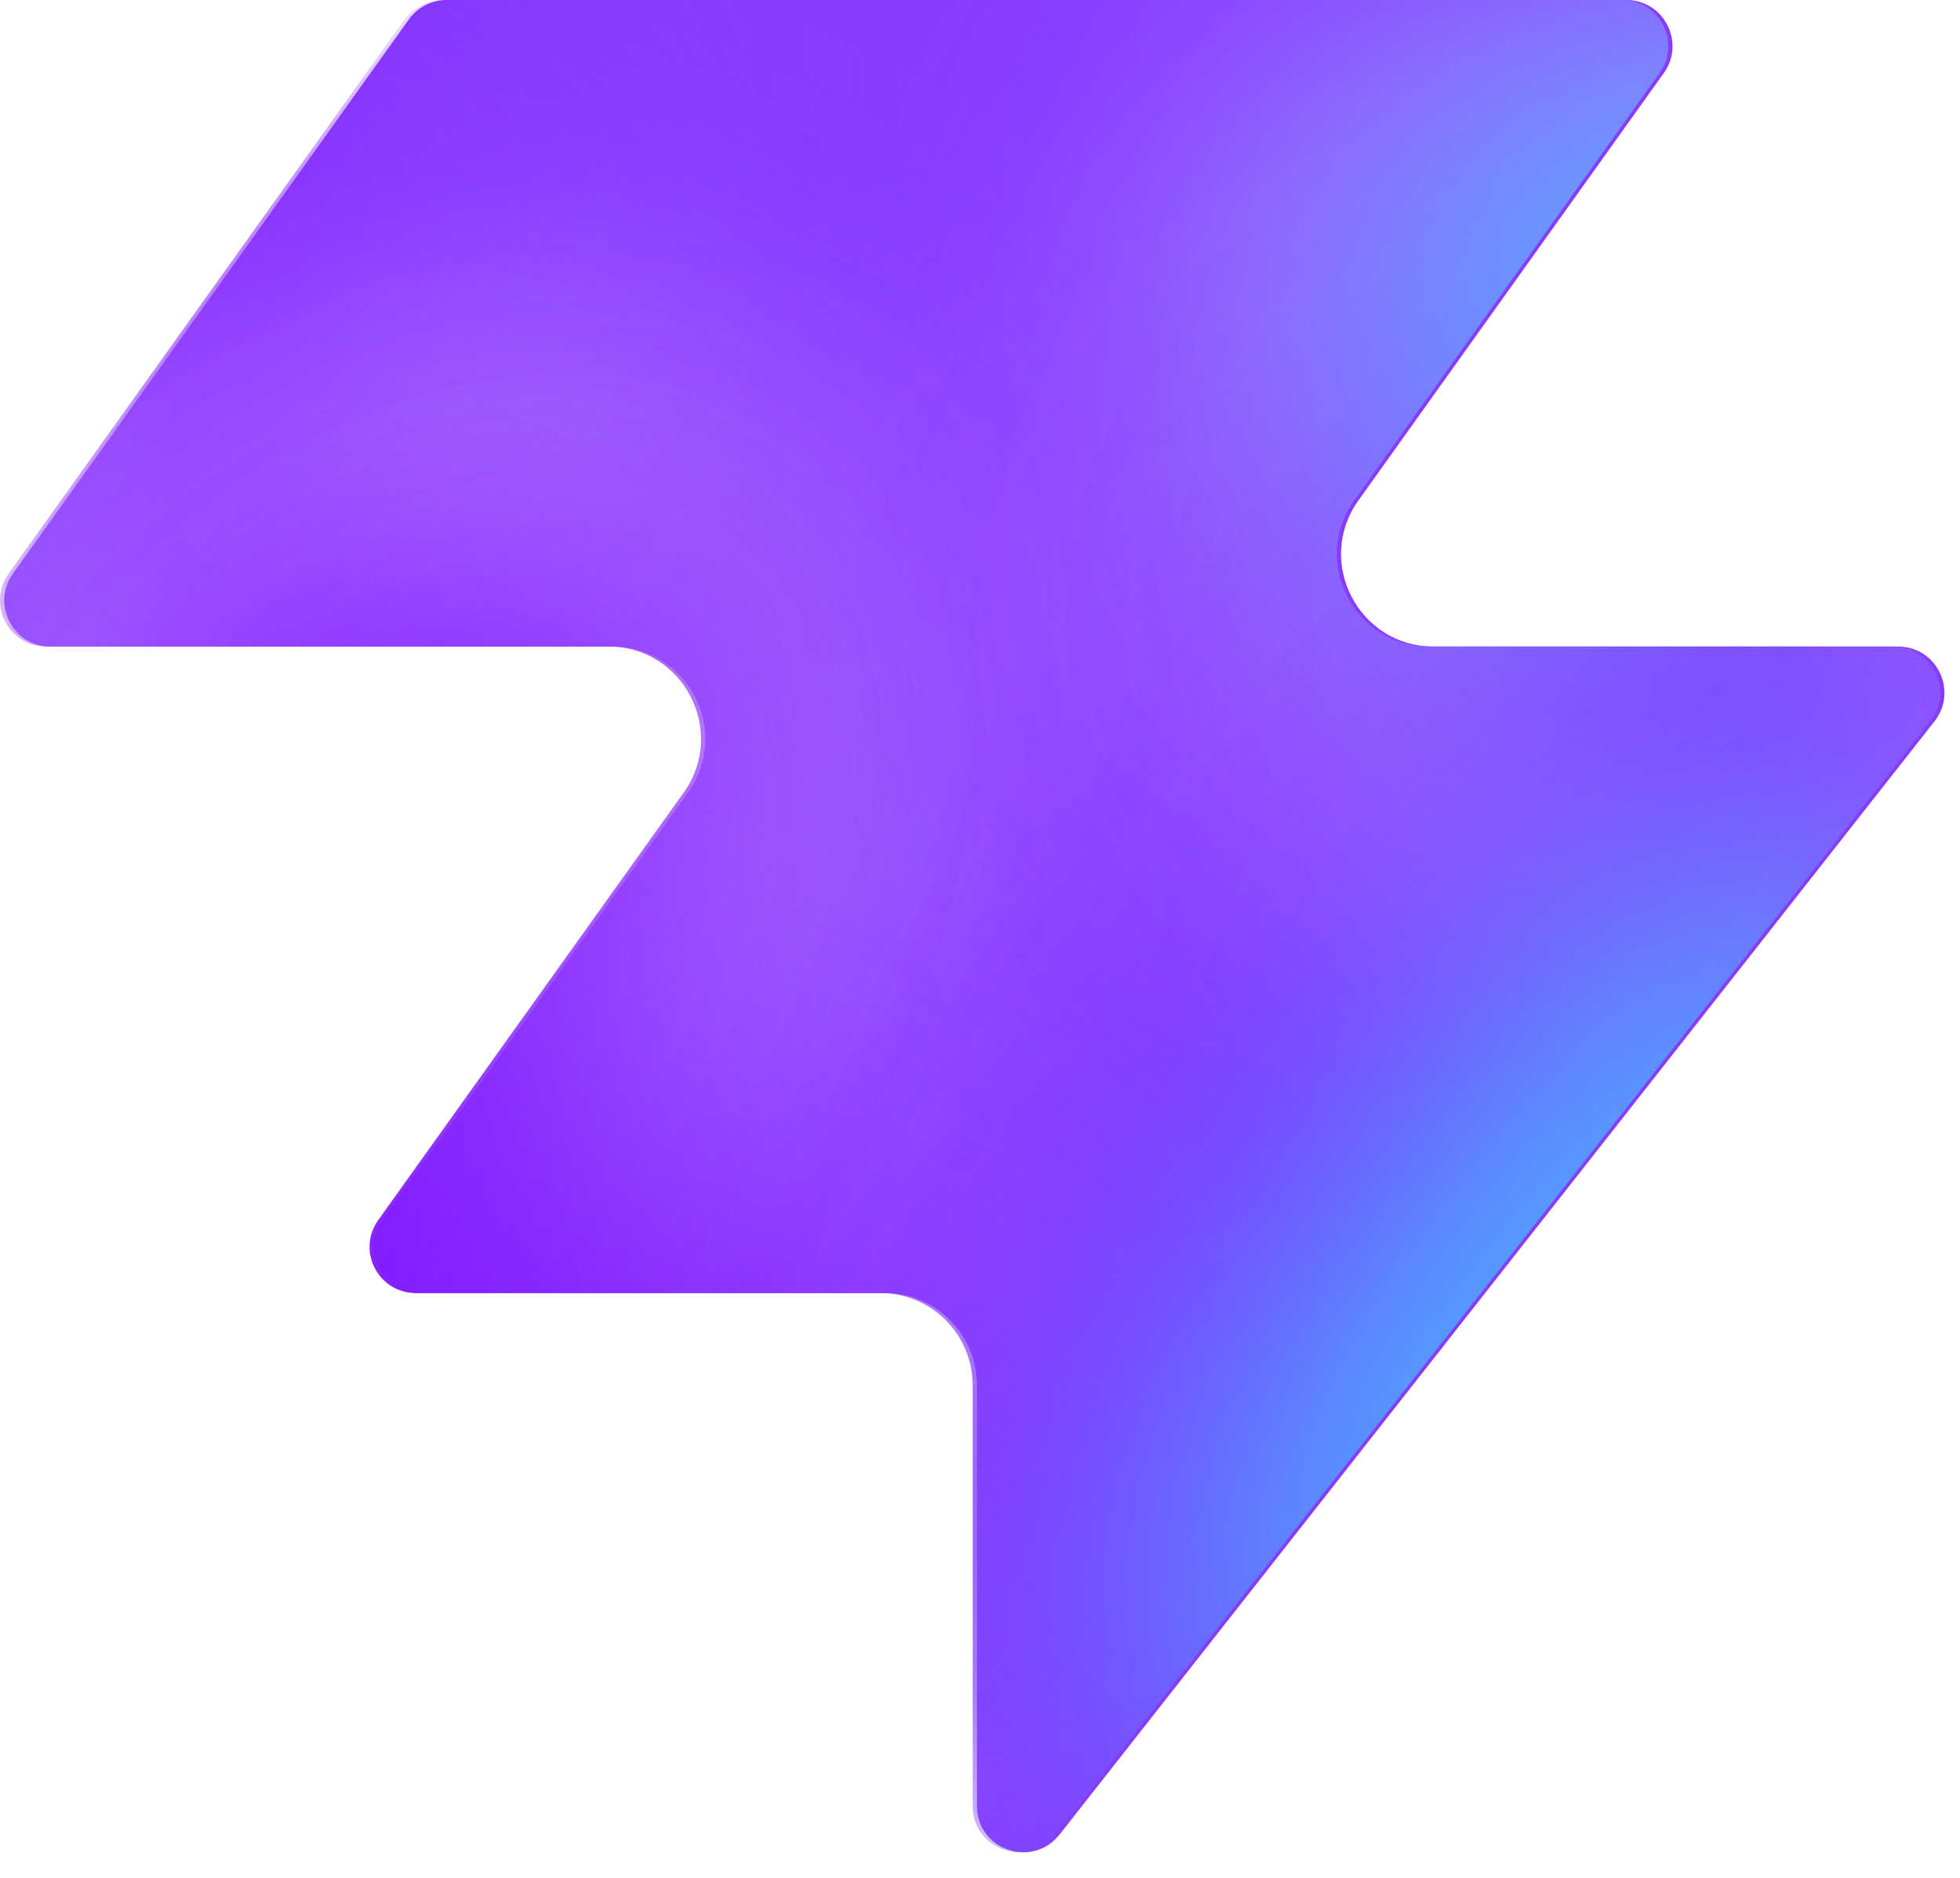
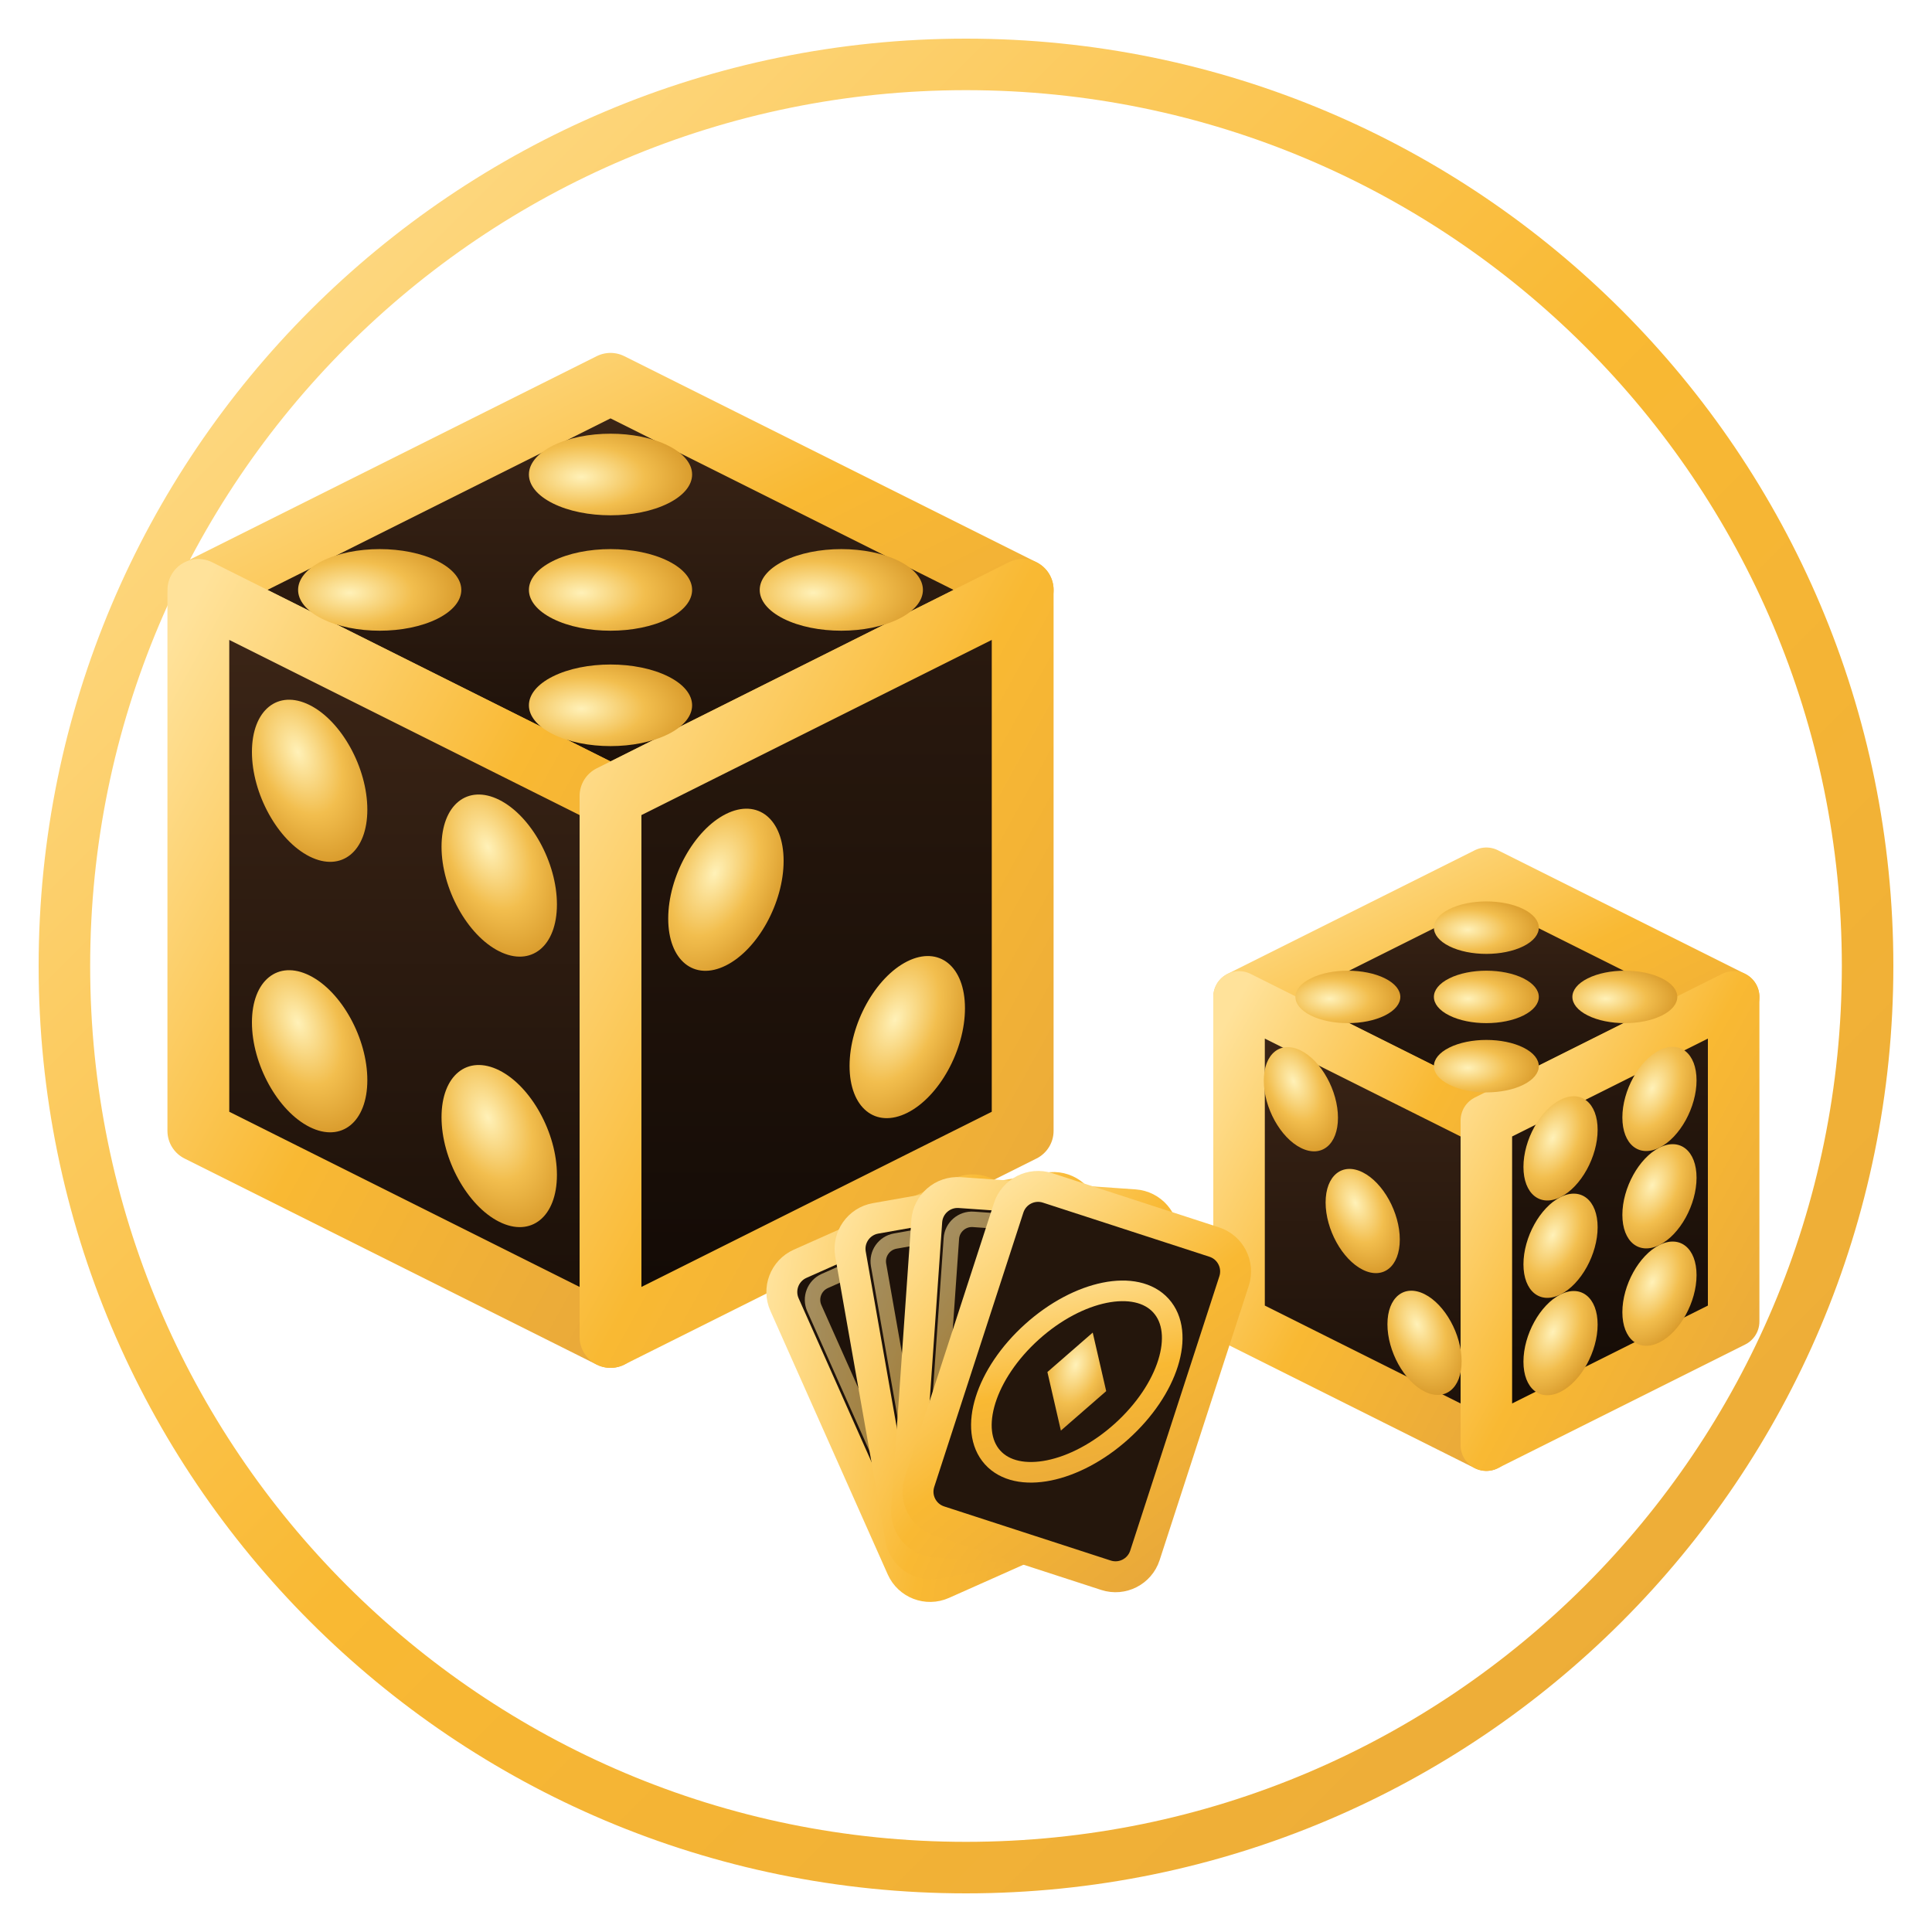
- <svg xmlns="http://www.w3.org/2000/svg" width="48" height="46" fill="none" viewBox="0 0 48 46">
-   <path fill="#863bff" d="M25.946 44.938c-.664.845-2.021.375-2.021-.698V33.937a2.26 2.26 0 0 0-2.262-2.262H10.287c-.92 0-1.456-1.04-.92-1.788l7.48-10.471c1.07-1.497 0-3.578-1.842-3.578H1.237c-.92 0-1.456-1.04-.92-1.788L10.013.474c.214-.297.556-.474.92-.474h28.894c.92 0 1.456 1.04.92 1.788l-7.48 10.471c-1.07 1.498 0 3.579 1.842 3.579h11.377c.943 0 1.473 1.088.89 1.83L25.947 44.94z" style="fill:#863bff;fill:color(display-p3 .525 .23 1);fill-opacity:1" />
-   <mask id="a" width="48" height="46" x="0" y="0" maskUnits="userSpaceOnUse" style="mask-type:alpha">
-     <path fill="#000" d="M25.842 44.938c-.664.844-2.021.375-2.021-.698V33.937a2.26 2.26 0 0 0-2.262-2.262H10.183c-.92 0-1.456-1.04-.92-1.788l7.48-10.471c1.07-1.498 0-3.579-1.842-3.579H1.133c-.92 0-1.456-1.04-.92-1.787L9.91.473c.214-.297.556-.474.92-.474h28.894c.92 0 1.456 1.04.92 1.788l-7.48 10.471c-1.07 1.498 0 3.578 1.842 3.578h11.377c.943 0 1.473 1.088.89 1.832L25.843 44.94z" style="fill:#000;fill-opacity:1" />
-   </mask>
-   <g mask="url(#a)">
-     <g filter="url(#b)">
-       <ellipse cx="5.508" cy="14.704" fill="#ede6ff" rx="5.508" ry="14.704" style="fill:#ede6ff;fill:color(display-p3 .927 .903 1);fill-opacity:1" transform="matrix(.00324 1 1 -.00324 -4.47 31.516)" />
+ <svg xmlns="http://www.w3.org/2000/svg" width="64" height="64" viewBox="0 0 600 600" role="img" aria-label="Dados &amp; Bocados">
+   <defs>
+     <linearGradient id="face" x1="0" y1="0" x2="0" y2="1">
+       <stop offset="0" stop-color="#3D2617" />
+       <stop offset="1" stop-color="#1A0F08" />
+     </linearGradient>
+     <linearGradient id="faceDark" x1="0" y1="0" x2="0" y2="1">
+       <stop offset="0" stop-color="#2B1A0F" />
+       <stop offset="1" stop-color="#120A05" />
+     </linearGradient>
+     <radialGradient id="pip" cx=".4" cy=".35" r=".7">
+       <stop offset="0" stop-color="#FFF1B8" />
+       <stop offset=".55" stop-color="#F2BE4E" />
+       <stop offset="1" stop-color="#D89A2B" />
+     </radialGradient>
+     <linearGradient id="gold" x1="0" y1="0" x2="1" y2="1">
+       <stop offset="0" stop-color="#FFE29A" />
+       <stop offset=".5" stop-color="#F9B933" />
+       <stop offset="1" stop-color="#E9A93A" />
+     </linearGradient>
+   </defs>
+   <circle cx="300" cy="300" r="280" fill="none" stroke="url(#gold)" stroke-width="16" />
+   <g transform="translate(300 300) scale(1.6) translate(-319 -183)">
+     <g stroke="url(#gold)" stroke-width="12" stroke-linejoin="round">
+       <polygon points="250,70 330,110 250,150 170,110" fill="url(#face)" />
+       <polygon points="170,110 250,150 250,255 170,215" fill="url(#face)" />
+       <polygon points="250,150 330,110 330,215 250,255" fill="url(#faceDark)" />
    </g>
-     <g filter="url(#c)">
-       <ellipse cx="10.399" cy="29.851" fill="#ede6ff" rx="10.399" ry="29.851" style="fill:#ede6ff;fill:color(display-p3 .927 .903 1);fill-opacity:1" transform="matrix(.00324 1 1 -.00324 -39.328 7.883)" />
+     <g fill="url(#pip)">
+       <g transform="matrix(80,40,80,-40,170,110)">
+         <circle cx=".22" cy=".22" r=".14" />
+         <circle cx=".78" cy=".22" r=".14" />
+         <circle cx=".5" cy=".5" r=".14" />
+         <circle cx=".22" cy=".78" r=".14" />
+         <circle cx=".78" cy=".78" r=".14" />
+       </g>
+       <g transform="matrix(80,40,0,105,170,110)">
+         <circle cx=".27" cy=".25" r=".14" />
+         <circle cx=".73" cy=".25" r=".14" />
+         <circle cx=".27" cy=".75" r=".14" />
+         <circle cx=".73" cy=".75" r=".14" />
+       </g>
+       <g transform="matrix(80,-40,0,105,250,150)">
+         <circle cx=".28" cy=".28" r=".14" />
+         <circle cx=".72" cy=".72" r=".14" />
+       </g>
    </g>
-     <g filter="url(#d)">
-       <ellipse cx="5.508" cy="30.487" fill="#7e14ff" rx="5.508" ry="30.487" style="fill:#7e14ff;fill:color(display-p3 .492 .077 1);fill-opacity:1" transform="rotate(89.814 -25.913 -14.639)scale(1 -1)" />
+     <g stroke="url(#gold)" stroke-width="10" stroke-linejoin="round">
+       <polygon points="420,165 468,189 420,213 372,189" fill="url(#face)" />
+       <polygon points="372,189 420,213 420,276 372,252" fill="url(#face)" />
+       <polygon points="420,213 468,189 468,252 420,276" fill="url(#faceDark)" />
    </g>
-     <g filter="url(#e)">
-       <ellipse cx="5.508" cy="30.599" fill="#7e14ff" rx="5.508" ry="30.599" style="fill:#7e14ff;fill:color(display-p3 .492 .077 1);fill-opacity:1" transform="rotate(89.814 -32.644 -3.334)scale(1 -1)" />
+     <g fill="url(#pip)">
+       <g transform="matrix(48,24,48,-24,372,189)">
+         <circle cx=".22" cy=".22" r=".15" />
+         <circle cx=".78" cy=".22" r=".15" />
+         <circle cx=".5" cy=".5" r=".15" />
+         <circle cx=".22" cy=".78" r=".15" />
+         <circle cx=".78" cy=".78" r=".15" />
+       </g>
+       <g transform="matrix(48,24,0,63,372,189)">
+         <circle cx=".25" cy=".22" r=".15" />
+         <circle cx=".5" cy=".5" r=".15" />
+         <circle cx=".75" cy=".78" r=".15" />
+       </g>
+       <g transform="matrix(48,-24,0,63,420,213)">
+         <circle cx=".3" cy=".2" r=".15" />
+         <circle cx=".7" cy=".2" r=".15" />
+         <circle cx=".3" cy=".5" r=".15" />
+         <circle cx=".7" cy=".5" r=".15" />
+         <circle cx=".3" cy=".8" r=".15" />
+         <circle cx=".7" cy=".8" r=".15" />
+       </g>
    </g>
-     <g filter="url(#f)">
-       <ellipse cx="5.508" cy="30.599" fill="#7e14ff" rx="5.508" ry="30.599" style="fill:#7e14ff;fill:color(display-p3 .492 .077 1);fill-opacity:1" transform="matrix(.00324 1 1 -.00324 -34.34 30.47)" />
-     </g>
-     <g filter="url(#g)">
-       <ellipse cx="14.072" cy="22.078" fill="#ede6ff" rx="14.072" ry="22.078" style="fill:#ede6ff;fill:color(display-p3 .927 .903 1);fill-opacity:1" transform="rotate(93.35 24.506 48.493)scale(-1 1)" />
-     </g>
-     <g filter="url(#h)">
-       <ellipse cx="3.47" cy="21.501" fill="#7e14ff" rx="3.47" ry="21.501" style="fill:#7e14ff;fill:color(display-p3 .492 .077 1);fill-opacity:1" transform="rotate(89.009 28.708 47.59)scale(-1 1)" />
-     </g>
-     <g filter="url(#i)">
-       <ellipse cx="3.47" cy="21.501" fill="#7e14ff" rx="3.47" ry="21.501" style="fill:#7e14ff;fill:color(display-p3 .492 .077 1);fill-opacity:1" transform="rotate(89.009 28.708 47.59)scale(-1 1)" />
-     </g>
-     <g filter="url(#j)">
-       <ellipse cx=".387" cy="8.972" fill="#7e14ff" rx="4.407" ry="29.108" style="fill:#7e14ff;fill:color(display-p3 .492 .077 1);fill-opacity:1" transform="rotate(39.51 .387 8.972)" />
-     </g>
-     <g filter="url(#k)">
-       <ellipse cx="47.523" cy="-6.092" fill="#7e14ff" rx="4.407" ry="29.108" style="fill:#7e14ff;fill:color(display-p3 .492 .077 1);fill-opacity:1" transform="rotate(37.892 47.523 -6.092)" />
-     </g>
-     <g filter="url(#l)">
-       <ellipse cx="41.412" cy="6.333" fill="#47bfff" rx="5.971" ry="9.665" style="fill:#47bfff;fill:color(display-p3 .28 .748 1);fill-opacity:1" transform="rotate(37.892 41.412 6.333)" />
-     </g>
-     <g filter="url(#m)">
-       <ellipse cx="-1.879" cy="38.332" fill="#7e14ff" rx="4.407" ry="29.108" style="fill:#7e14ff;fill:color(display-p3 .492 .077 1);fill-opacity:1" transform="rotate(37.892 -1.88 38.332)" />
-     </g>
-     <g filter="url(#n)">
-       <ellipse cx="-1.879" cy="38.332" fill="#7e14ff" rx="4.407" ry="29.108" style="fill:#7e14ff;fill:color(display-p3 .492 .077 1);fill-opacity:1" transform="rotate(37.892 -1.88 38.332)" />
-     </g>
-     <g filter="url(#o)">
-       <ellipse cx="35.651" cy="29.907" fill="#7e14ff" rx="4.407" ry="29.108" style="fill:#7e14ff;fill:color(display-p3 .492 .077 1);fill-opacity:1" transform="rotate(37.892 35.651 29.907)" />
-     </g>
-     <g filter="url(#p)">
-       <ellipse cx="38.418" cy="32.4" fill="#47bfff" rx="5.971" ry="15.297" style="fill:#47bfff;fill:color(display-p3 .28 .748 1);fill-opacity:1" transform="rotate(37.892 38.418 32.4)" />
+     <g stroke="url(#gold)">
+       <g transform="rotate(-24 330 296)">
+         <rect x="307" y="228" width="46" height="68" rx="6" fill="#1E120A" stroke-width="6" />
+         <rect x="312" y="233" width="36" height="58" rx="4" fill="none" stroke-width="3" opacity=".6" />
+       </g>
+       <g transform="rotate(-10 330 296)">
+         <rect x="307" y="228" width="46" height="68" rx="6" fill="#1E120A" stroke-width="6" />
+         <rect x="312" y="233" width="36" height="58" rx="4" fill="none" stroke-width="3" opacity=".6" />
+       </g>
+       <g transform="rotate(4 330 296)">
+         <rect x="307" y="228" width="46" height="68" rx="6" fill="#1E120A" stroke-width="6" />
+         <rect x="312" y="233" width="36" height="58" rx="4" fill="none" stroke-width="3" opacity=".6" />
+       </g>
+       <g transform="rotate(18 330 296)">
+         <rect x="307" y="228" width="46" height="68" rx="6" fill="#24160C" stroke-width="6" />
+         <ellipse cx="330" cy="262" rx="13" ry="22" transform="rotate(30 330 262)" fill="none" stroke-width="4" />
+         <path d="M330 252 L336 262 L330 272 L324 262 Z" fill="url(#pip)" stroke="none" />
+       </g>
    </g>
  </g>
-   <defs>
-     <filter id="b" width="60.045" height="41.654" x="-19.77" y="16.149" color-interpolation-filters="sRGB" filterUnits="userSpaceOnUse">
-       <feFlood flood-opacity="0" result="BackgroundImageFix" />
-       <feBlend in="SourceGraphic" in2="BackgroundImageFix" result="shape" />
-       <feGaussianBlur result="effect1_foregroundBlur_2002_17158" stdDeviation="7.659" />
-     </filter>
-     <filter id="c" width="90.34" height="51.437" x="-54.613" y="-7.533" color-interpolation-filters="sRGB" filterUnits="userSpaceOnUse">
-       <feFlood flood-opacity="0" result="BackgroundImageFix" />
-       <feBlend in="SourceGraphic" in2="BackgroundImageFix" result="shape" />
-       <feGaussianBlur result="effect1_foregroundBlur_2002_17158" stdDeviation="7.659" />
-     </filter>
-     <filter id="d" width="79.355" height="29.4" x="-49.64" y="2.03" color-interpolation-filters="sRGB" filterUnits="userSpaceOnUse">
-       <feFlood flood-opacity="0" result="BackgroundImageFix" />
-       <feBlend in="SourceGraphic" in2="BackgroundImageFix" result="shape" />
-       <feGaussianBlur result="effect1_foregroundBlur_2002_17158" stdDeviation="4.596" />
-     </filter>
-     <filter id="e" width="79.579" height="29.4" x="-45.045" y="20.029" color-interpolation-filters="sRGB" filterUnits="userSpaceOnUse">
-       <feFlood flood-opacity="0" result="BackgroundImageFix" />
-       <feBlend in="SourceGraphic" in2="BackgroundImageFix" result="shape" />
-       <feGaussianBlur result="effect1_foregroundBlur_2002_17158" stdDeviation="4.596" />
-     </filter>
-     <filter id="f" width="79.579" height="29.4" x="-43.513" y="21.178" color-interpolation-filters="sRGB" filterUnits="userSpaceOnUse">
-       <feFlood flood-opacity="0" result="BackgroundImageFix" />
-       <feBlend in="SourceGraphic" in2="BackgroundImageFix" result="shape" />
-       <feGaussianBlur result="effect1_foregroundBlur_2002_17158" stdDeviation="4.596" />
-     </filter>
-     <filter id="g" width="74.749" height="58.852" x="15.756" y="-17.901" color-interpolation-filters="sRGB" filterUnits="userSpaceOnUse">
-       <feFlood flood-opacity="0" result="BackgroundImageFix" />
-       <feBlend in="SourceGraphic" in2="BackgroundImageFix" result="shape" />
-       <feGaussianBlur result="effect1_foregroundBlur_2002_17158" stdDeviation="7.659" />
-     </filter>
-     <filter id="h" width="61.377" height="25.362" x="23.548" y="2.284" color-interpolation-filters="sRGB" filterUnits="userSpaceOnUse">
-       <feFlood flood-opacity="0" result="BackgroundImageFix" />
-       <feBlend in="SourceGraphic" in2="BackgroundImageFix" result="shape" />
-       <feGaussianBlur result="effect1_foregroundBlur_2002_17158" stdDeviation="4.596" />
-     </filter>
-     <filter id="i" width="61.377" height="25.362" x="23.548" y="2.284" color-interpolation-filters="sRGB" filterUnits="userSpaceOnUse">
-       <feFlood flood-opacity="0" result="BackgroundImageFix" />
-       <feBlend in="SourceGraphic" in2="BackgroundImageFix" result="shape" />
-       <feGaussianBlur result="effect1_foregroundBlur_2002_17158" stdDeviation="4.596" />
-     </filter>
-     <filter id="j" width="56.045" height="63.649" x="-27.636" y="-22.853" color-interpolation-filters="sRGB" filterUnits="userSpaceOnUse">
-       <feFlood flood-opacity="0" result="BackgroundImageFix" />
-       <feBlend in="SourceGraphic" in2="BackgroundImageFix" result="shape" />
-       <feGaussianBlur result="effect1_foregroundBlur_2002_17158" stdDeviation="4.596" />
-     </filter>
-     <filter id="k" width="54.814" height="64.646" x="20.116" y="-38.415" color-interpolation-filters="sRGB" filterUnits="userSpaceOnUse">
-       <feFlood flood-opacity="0" result="BackgroundImageFix" />
-       <feBlend in="SourceGraphic" in2="BackgroundImageFix" result="shape" />
-       <feGaussianBlur result="effect1_foregroundBlur_2002_17158" stdDeviation="4.596" />
-     </filter>
-     <filter id="l" width="33.541" height="35.313" x="24.641" y="-11.323" color-interpolation-filters="sRGB" filterUnits="userSpaceOnUse">
-       <feFlood flood-opacity="0" result="BackgroundImageFix" />
-       <feBlend in="SourceGraphic" in2="BackgroundImageFix" result="shape" />
-       <feGaussianBlur result="effect1_foregroundBlur_2002_17158" stdDeviation="4.596" />
-     </filter>
-     <filter id="m" width="54.814" height="64.646" x="-29.286" y="6.009" color-interpolation-filters="sRGB" filterUnits="userSpaceOnUse">
-       <feFlood flood-opacity="0" result="BackgroundImageFix" />
-       <feBlend in="SourceGraphic" in2="BackgroundImageFix" result="shape" />
-       <feGaussianBlur result="effect1_foregroundBlur_2002_17158" stdDeviation="4.596" />
-     </filter>
-     <filter id="n" width="54.814" height="64.646" x="-29.286" y="6.009" color-interpolation-filters="sRGB" filterUnits="userSpaceOnUse">
-       <feFlood flood-opacity="0" result="BackgroundImageFix" />
-       <feBlend in="SourceGraphic" in2="BackgroundImageFix" result="shape" />
-       <feGaussianBlur result="effect1_foregroundBlur_2002_17158" stdDeviation="4.596" />
-     </filter>
-     <filter id="o" width="54.814" height="64.646" x="8.244" y="-2.416" color-interpolation-filters="sRGB" filterUnits="userSpaceOnUse">
-       <feFlood flood-opacity="0" result="BackgroundImageFix" />
-       <feBlend in="SourceGraphic" in2="BackgroundImageFix" result="shape" />
-       <feGaussianBlur result="effect1_foregroundBlur_2002_17158" stdDeviation="4.596" />
-     </filter>
-     <filter id="p" width="39.409" height="43.623" x="18.713" y="10.588" color-interpolation-filters="sRGB" filterUnits="userSpaceOnUse">
-       <feFlood flood-opacity="0" result="BackgroundImageFix" />
-       <feBlend in="SourceGraphic" in2="BackgroundImageFix" result="shape" />
-       <feGaussianBlur result="effect1_foregroundBlur_2002_17158" stdDeviation="4.596" />
-     </filter>
-   </defs>
</svg>
